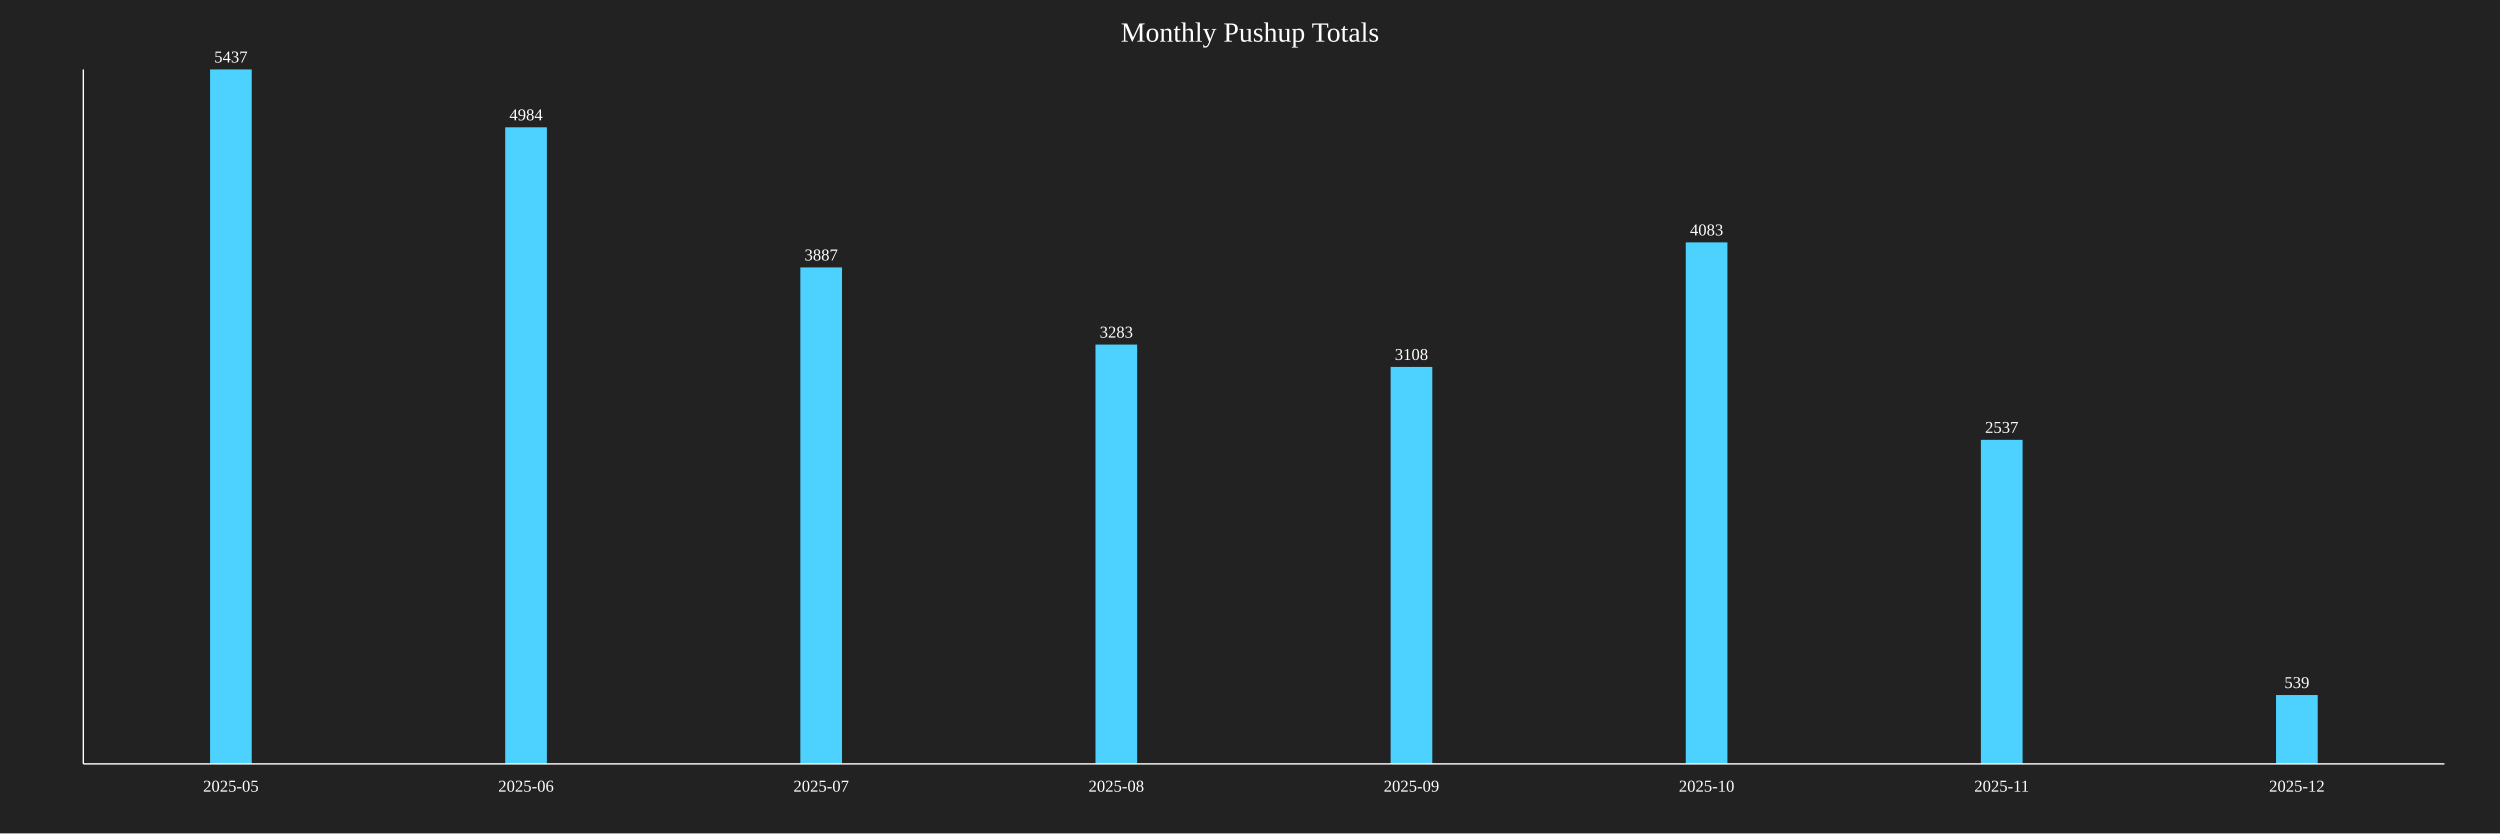
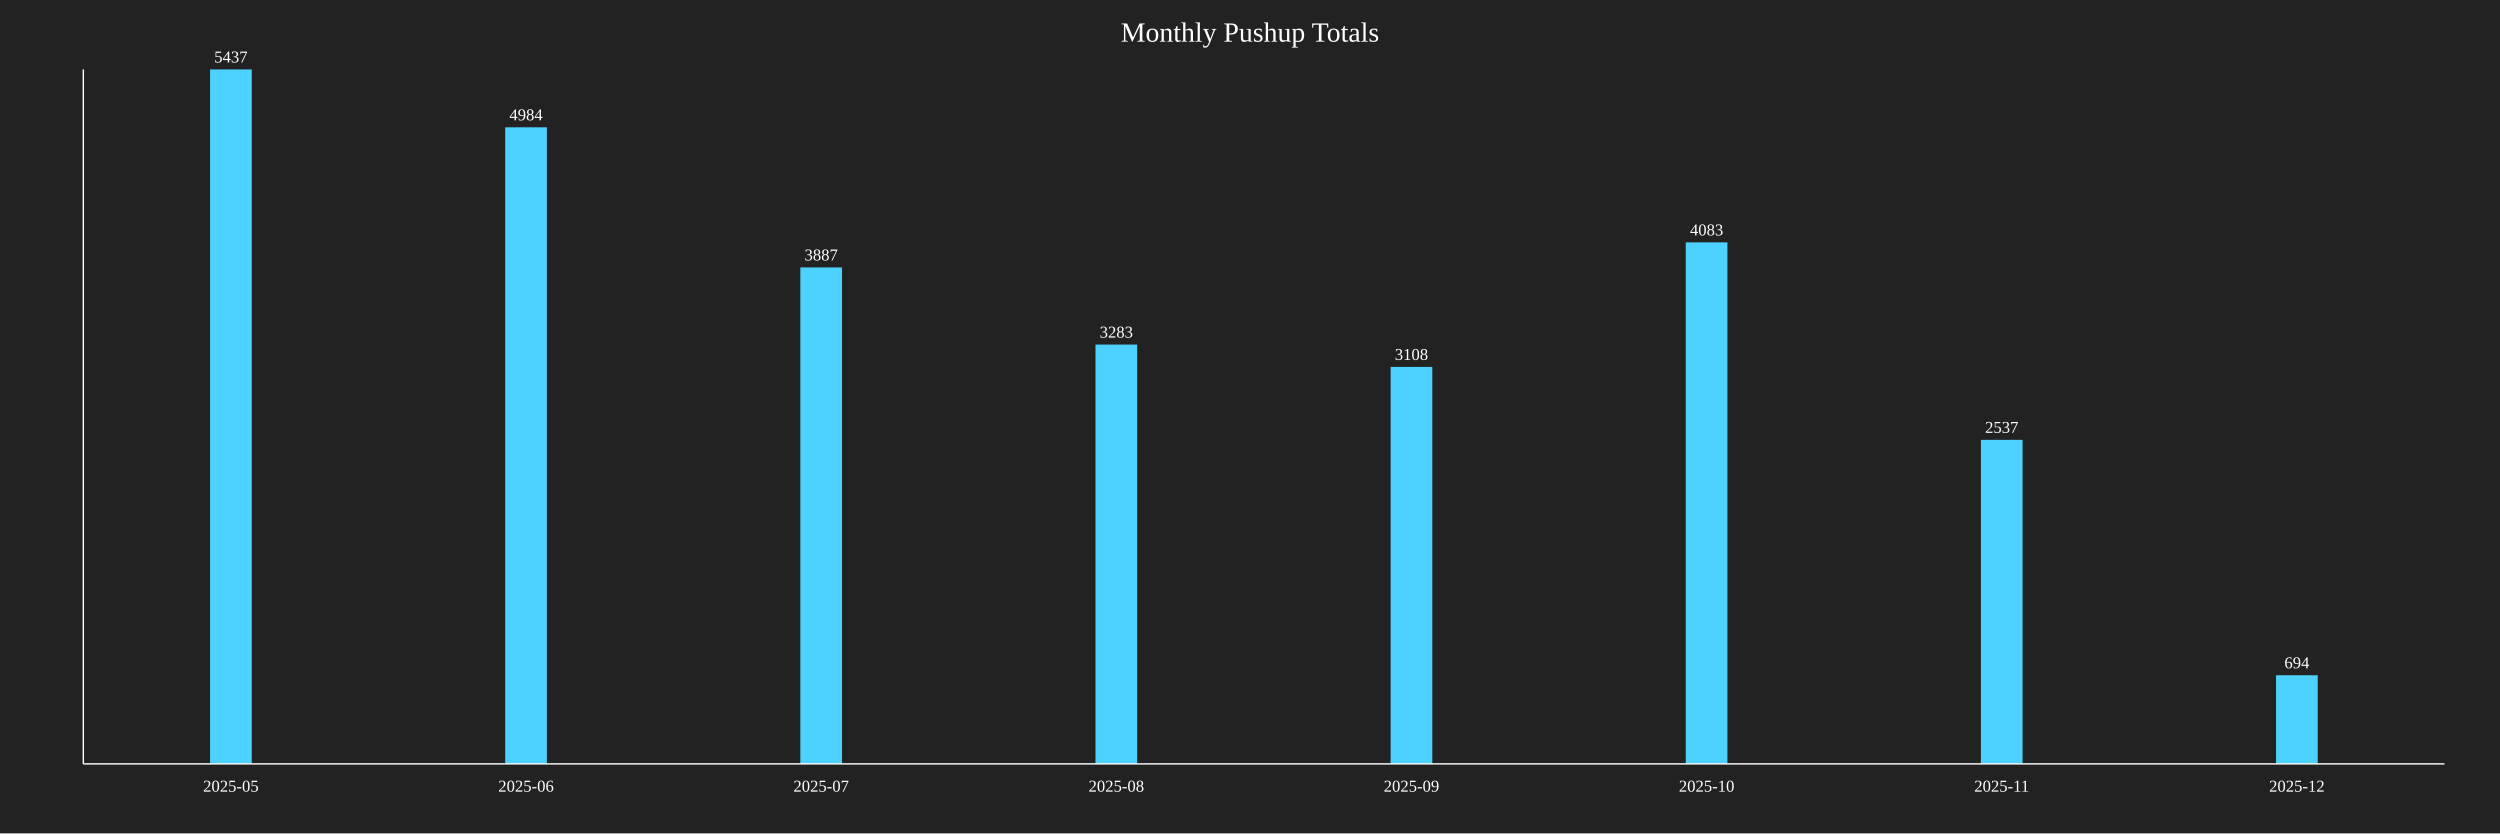
<svg xmlns="http://www.w3.org/2000/svg" baseProfile="full" height="600" version="1.1" width="1800">
  <defs />
  <rect fill="#222222" height="100%" width="100%" x="0" y="0" />
  <text fill="white" font-size="20" text-anchor="middle" x="900.0" y="30">Monthly Pushup Totals</text>
  <rect fill="#4DD2FF" height="500.0" width="30" x="151.25" y="50.0" />
  <text fill="white" font-size="12" text-anchor="middle" x="166.25" y="45.0">5437</text>
  <text fill="white" font-size="12" text-anchor="middle" x="166.25" y="570">2025-05</text>
  <rect fill="#4DD2FF" height="458.341" width="30" x="363.75" y="91.659" />
  <text fill="white" font-size="12" text-anchor="middle" x="378.75" y="86.659">4984</text>
  <text fill="white" font-size="12" text-anchor="middle" x="378.75" y="570">2025-06</text>
  <rect fill="#4DD2FF" height="357.458" width="30" x="576.25" y="192.542" />
  <text fill="white" font-size="12" text-anchor="middle" x="591.25" y="187.542">3887</text>
  <text fill="white" font-size="12" text-anchor="middle" x="591.25" y="570">2025-07</text>
  <rect fill="#4DD2FF" height="301.913" width="30" x="788.75" y="248.087" />
  <text fill="white" font-size="12" text-anchor="middle" x="803.75" y="243.087">3283</text>
  <text fill="white" font-size="12" text-anchor="middle" x="803.75" y="570">2025-08</text>
  <rect fill="#4DD2FF" height="285.819" width="30" x="1001.25" y="264.181" />
  <text fill="white" font-size="12" text-anchor="middle" x="1016.25" y="259.181">3108</text>
  <text fill="white" font-size="12" text-anchor="middle" x="1016.25" y="570">2025-09</text>
  <rect fill="#4DD2FF" height="375.483" width="30" x="1213.75" y="174.517" />
  <text fill="white" font-size="12" text-anchor="middle" x="1228.75" y="169.517">4083</text>
  <text fill="white" font-size="12" text-anchor="middle" x="1228.75" y="570">2025-10</text>
  <rect fill="#4DD2FF" height="233.309" width="30" x="1426.25" y="316.691" />
  <text fill="white" font-size="12" text-anchor="middle" x="1441.25" y="311.691">2537</text>
  <text fill="white" font-size="12" text-anchor="middle" x="1441.25" y="570">2025-11</text>
-   <rect fill="#4DD2FF" height="49.568" width="30" x="1638.75" y="500.432" />
-   <text fill="white" font-size="12" text-anchor="middle" x="1653.75" y="495.432">539</text>
+   <rect fill="#4DD2FF" height="63.822" width="30" x="1638.75" y="486.178" />
+   <text fill="white" font-size="12" text-anchor="middle" x="1653.75" y="481.178">694</text>
  <text fill="white" font-size="12" text-anchor="middle" x="1653.75" y="570">2025-12</text>
  <line stroke="white" x1="60" x2="60" y1="50" y2="550" />
  <line stroke="white" x1="60" x2="1760" y1="550" y2="550" />
</svg>
